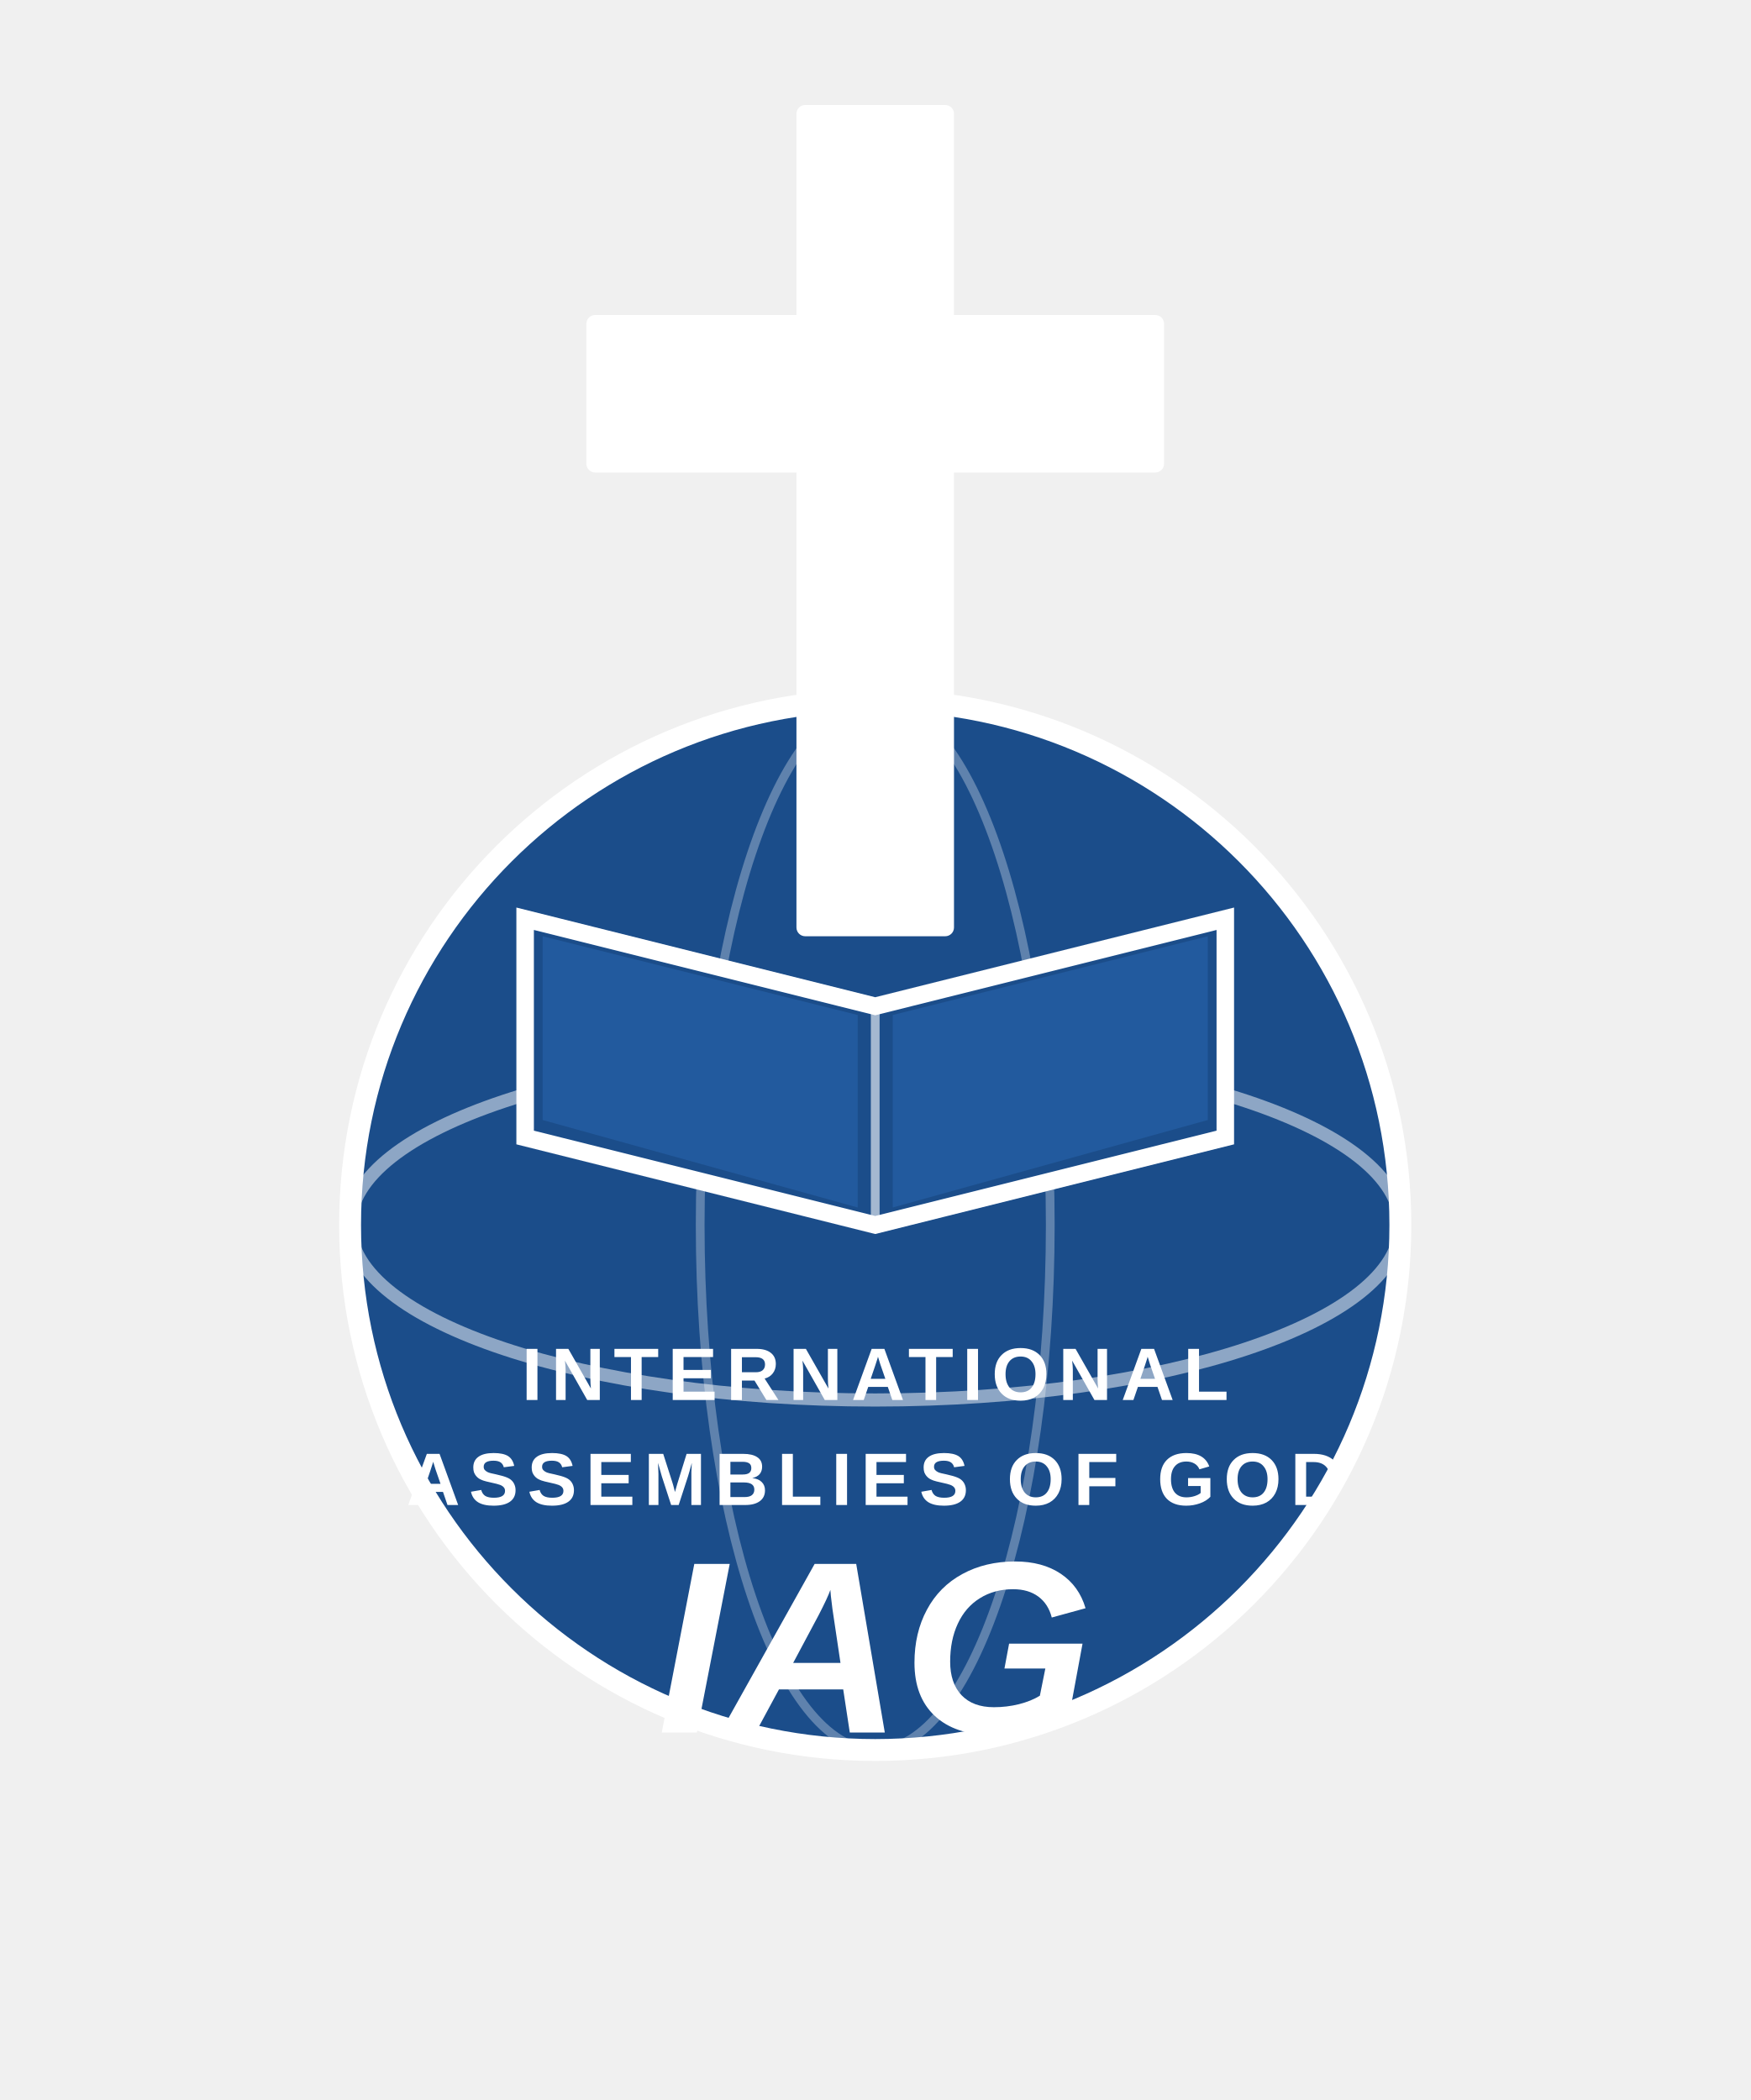
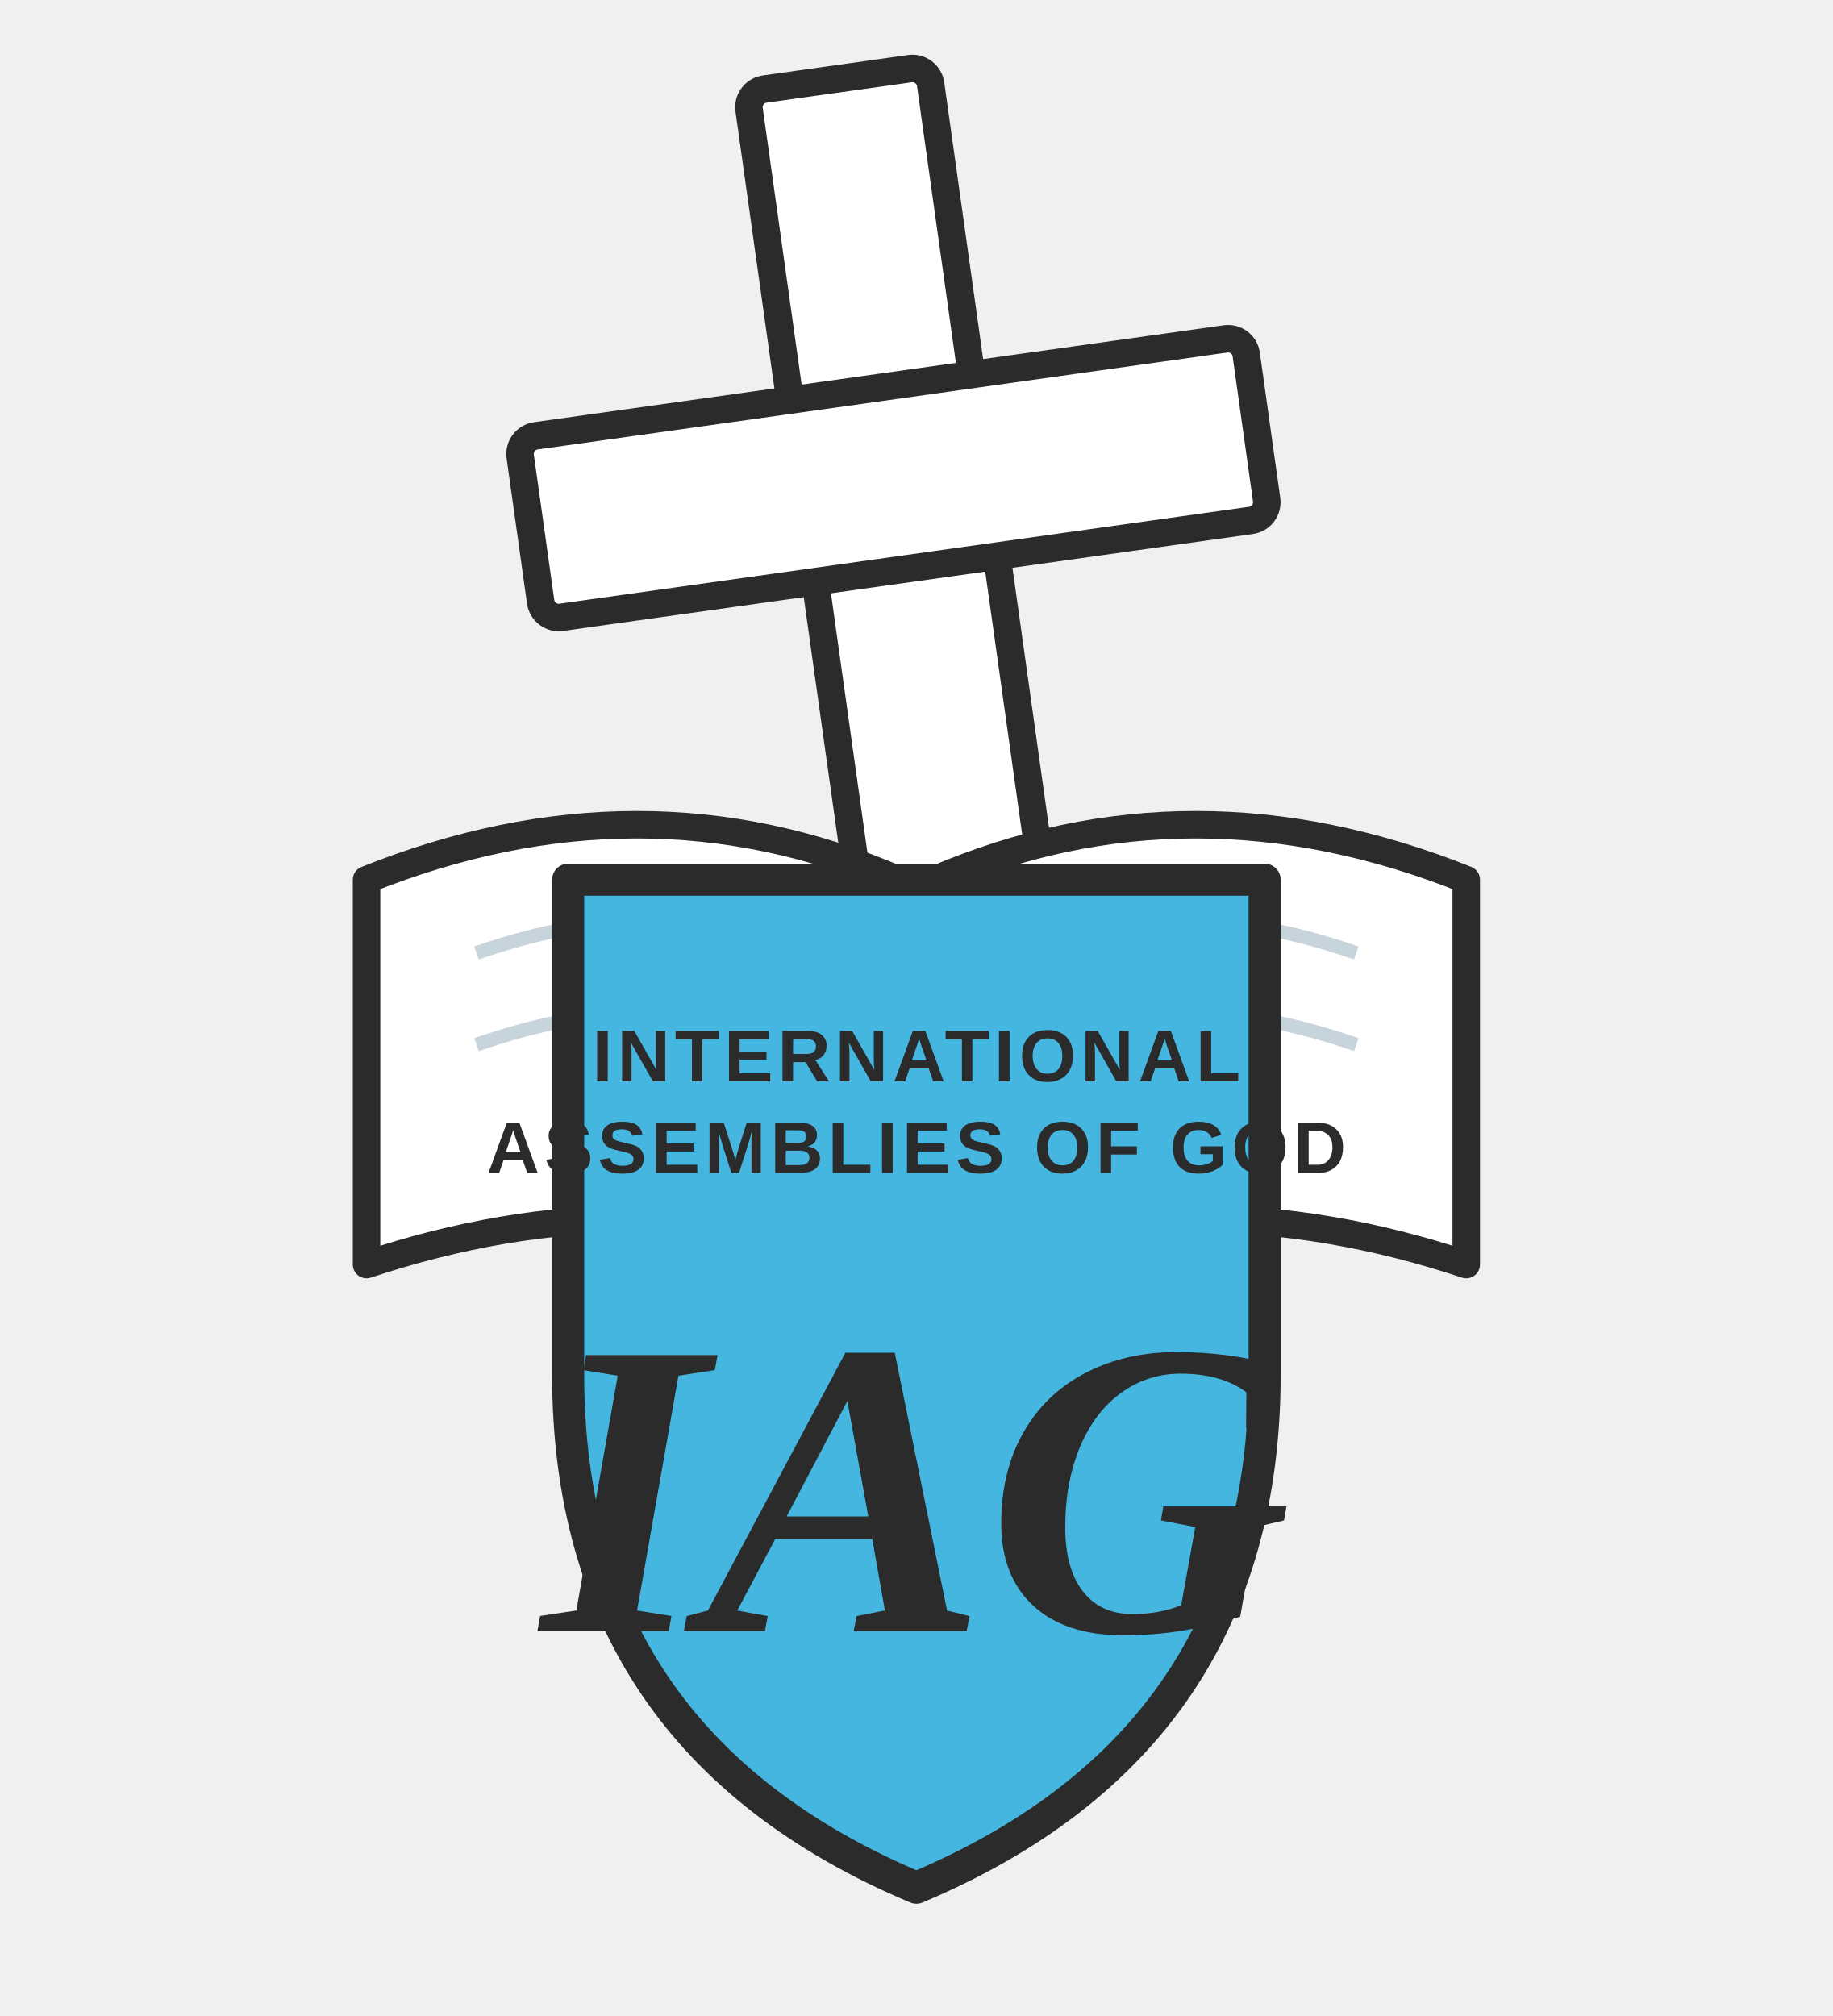
- <svg xmlns="http://www.w3.org/2000/svg" viewBox="0 0 200 240" fill="none">
-   <circle cx="100" cy="140" r="60" fill="#1b4d8a" stroke="#ffffff" stroke-width="2.5" />
-   <ellipse cx="100" cy="140" rx="60" ry="20" fill="none" stroke="#ffffff" stroke-width="1.5" opacity="0.5" />
-   <ellipse cx="100" cy="140" rx="20" ry="60" fill="none" stroke="#ffffff" stroke-width="1" opacity="0.3" />
-   <rect x="91" y="12" width="18" height="95" rx="1" fill="#ffffff" />
-   <rect x="67" y="36" width="66" height="18" rx="1" fill="#ffffff" />
-   <path d="M60 105 L100 115 L140 105 L140 130 L100 140 L60 130 Z" fill="#1b4d8a" stroke="#ffffff" stroke-width="2" />
-   <line x1="100" y1="115" x2="100" y2="140" stroke="#ffffff" stroke-width="1" opacity="0.6" />
-   <path d="M62 107 L98 116 L98 138 L62 128 Z" fill="#225a9e" stroke="none" />
-   <path d="M102 116 L138 107 L138 128 L102 138 Z" fill="#225a9e" stroke="none" />
-   <text x="100" y="160" text-anchor="middle" fill="#ffffff" font-family="Arial, sans-serif" font-size="8.5" font-weight="bold" letter-spacing="1">INTERNATIONAL</text>
-   <text x="100" y="172" text-anchor="middle" fill="#ffffff" font-family="Arial, sans-serif" font-size="8.5" font-weight="bold" letter-spacing="1">ASSEMBLIES OF GOD</text>
-   <text x="100" y="198" text-anchor="middle" fill="#ffffff" font-family="Arial, sans-serif" font-size="28" font-weight="bold" font-style="italic">IAG</text>
+ <svg xmlns="http://www.w3.org/2000/svg" viewBox="0 0 200 220" fill="none">
+   <g transform="rotate(-8 100 70)">
+     <rect x="90" y="8" width="20" height="120" rx="2" fill="#ffffff" stroke="#2b2b2b" stroke-width="3" />
+     <rect x="60" y="42" width="80" height="20" rx="2" fill="#ffffff" stroke="#2b2b2b" stroke-width="3" />
+   </g>
+   <g>
+     <path d="M40 96 Q70 84 98 96 L98 138 Q70 128 40 138 Z" fill="#ffffff" stroke="#2b2b2b" stroke-width="3" stroke-linejoin="round" />
+     <path d="M160 96 Q130 84 102 96 L102 138 Q130 128 160 138 Z" fill="#ffffff" stroke="#2b2b2b" stroke-width="3" stroke-linejoin="round" />
+     <path d="M52 104 Q72 97 92 103" stroke="#c8d4dc" stroke-width="1.5" fill="none" />
+     <path d="M52 114 Q72 107 92 113" stroke="#c8d4dc" stroke-width="1.5" fill="none" />
+     <path d="M108 103 Q128 97 148 104" stroke="#c8d4dc" stroke-width="1.5" fill="none" />
+     <path d="M108 113 Q128 107 148 114" stroke="#c8d4dc" stroke-width="1.5" fill="none" />
+   </g>
+   <path d="M62 96 L138 96 L138 150 Q138 190 100 206 Q62 190 62 150 Z" fill="#45b6e0" stroke="#2b2b2b" stroke-width="3.5" stroke-linejoin="round" />
+   <text x="100" y="118" text-anchor="middle" fill="#2b2b2b" font-family="Arial, Helvetica, sans-serif" font-size="8" font-weight="bold" letter-spacing="0.5">INTERNATIONAL</text>
+   <text x="100" y="128" text-anchor="middle" fill="#2b2b2b" font-family="Arial, Helvetica, sans-serif" font-size="8" font-weight="bold" letter-spacing="0.5">ASSEMBLIES OF GOD</text>
+   <text x="100" y="178" text-anchor="middle" fill="#2b2b2b" font-family="Georgia, 'Times New Roman', serif" font-size="46" font-weight="bold" font-style="italic">IAG</text>
</svg>
